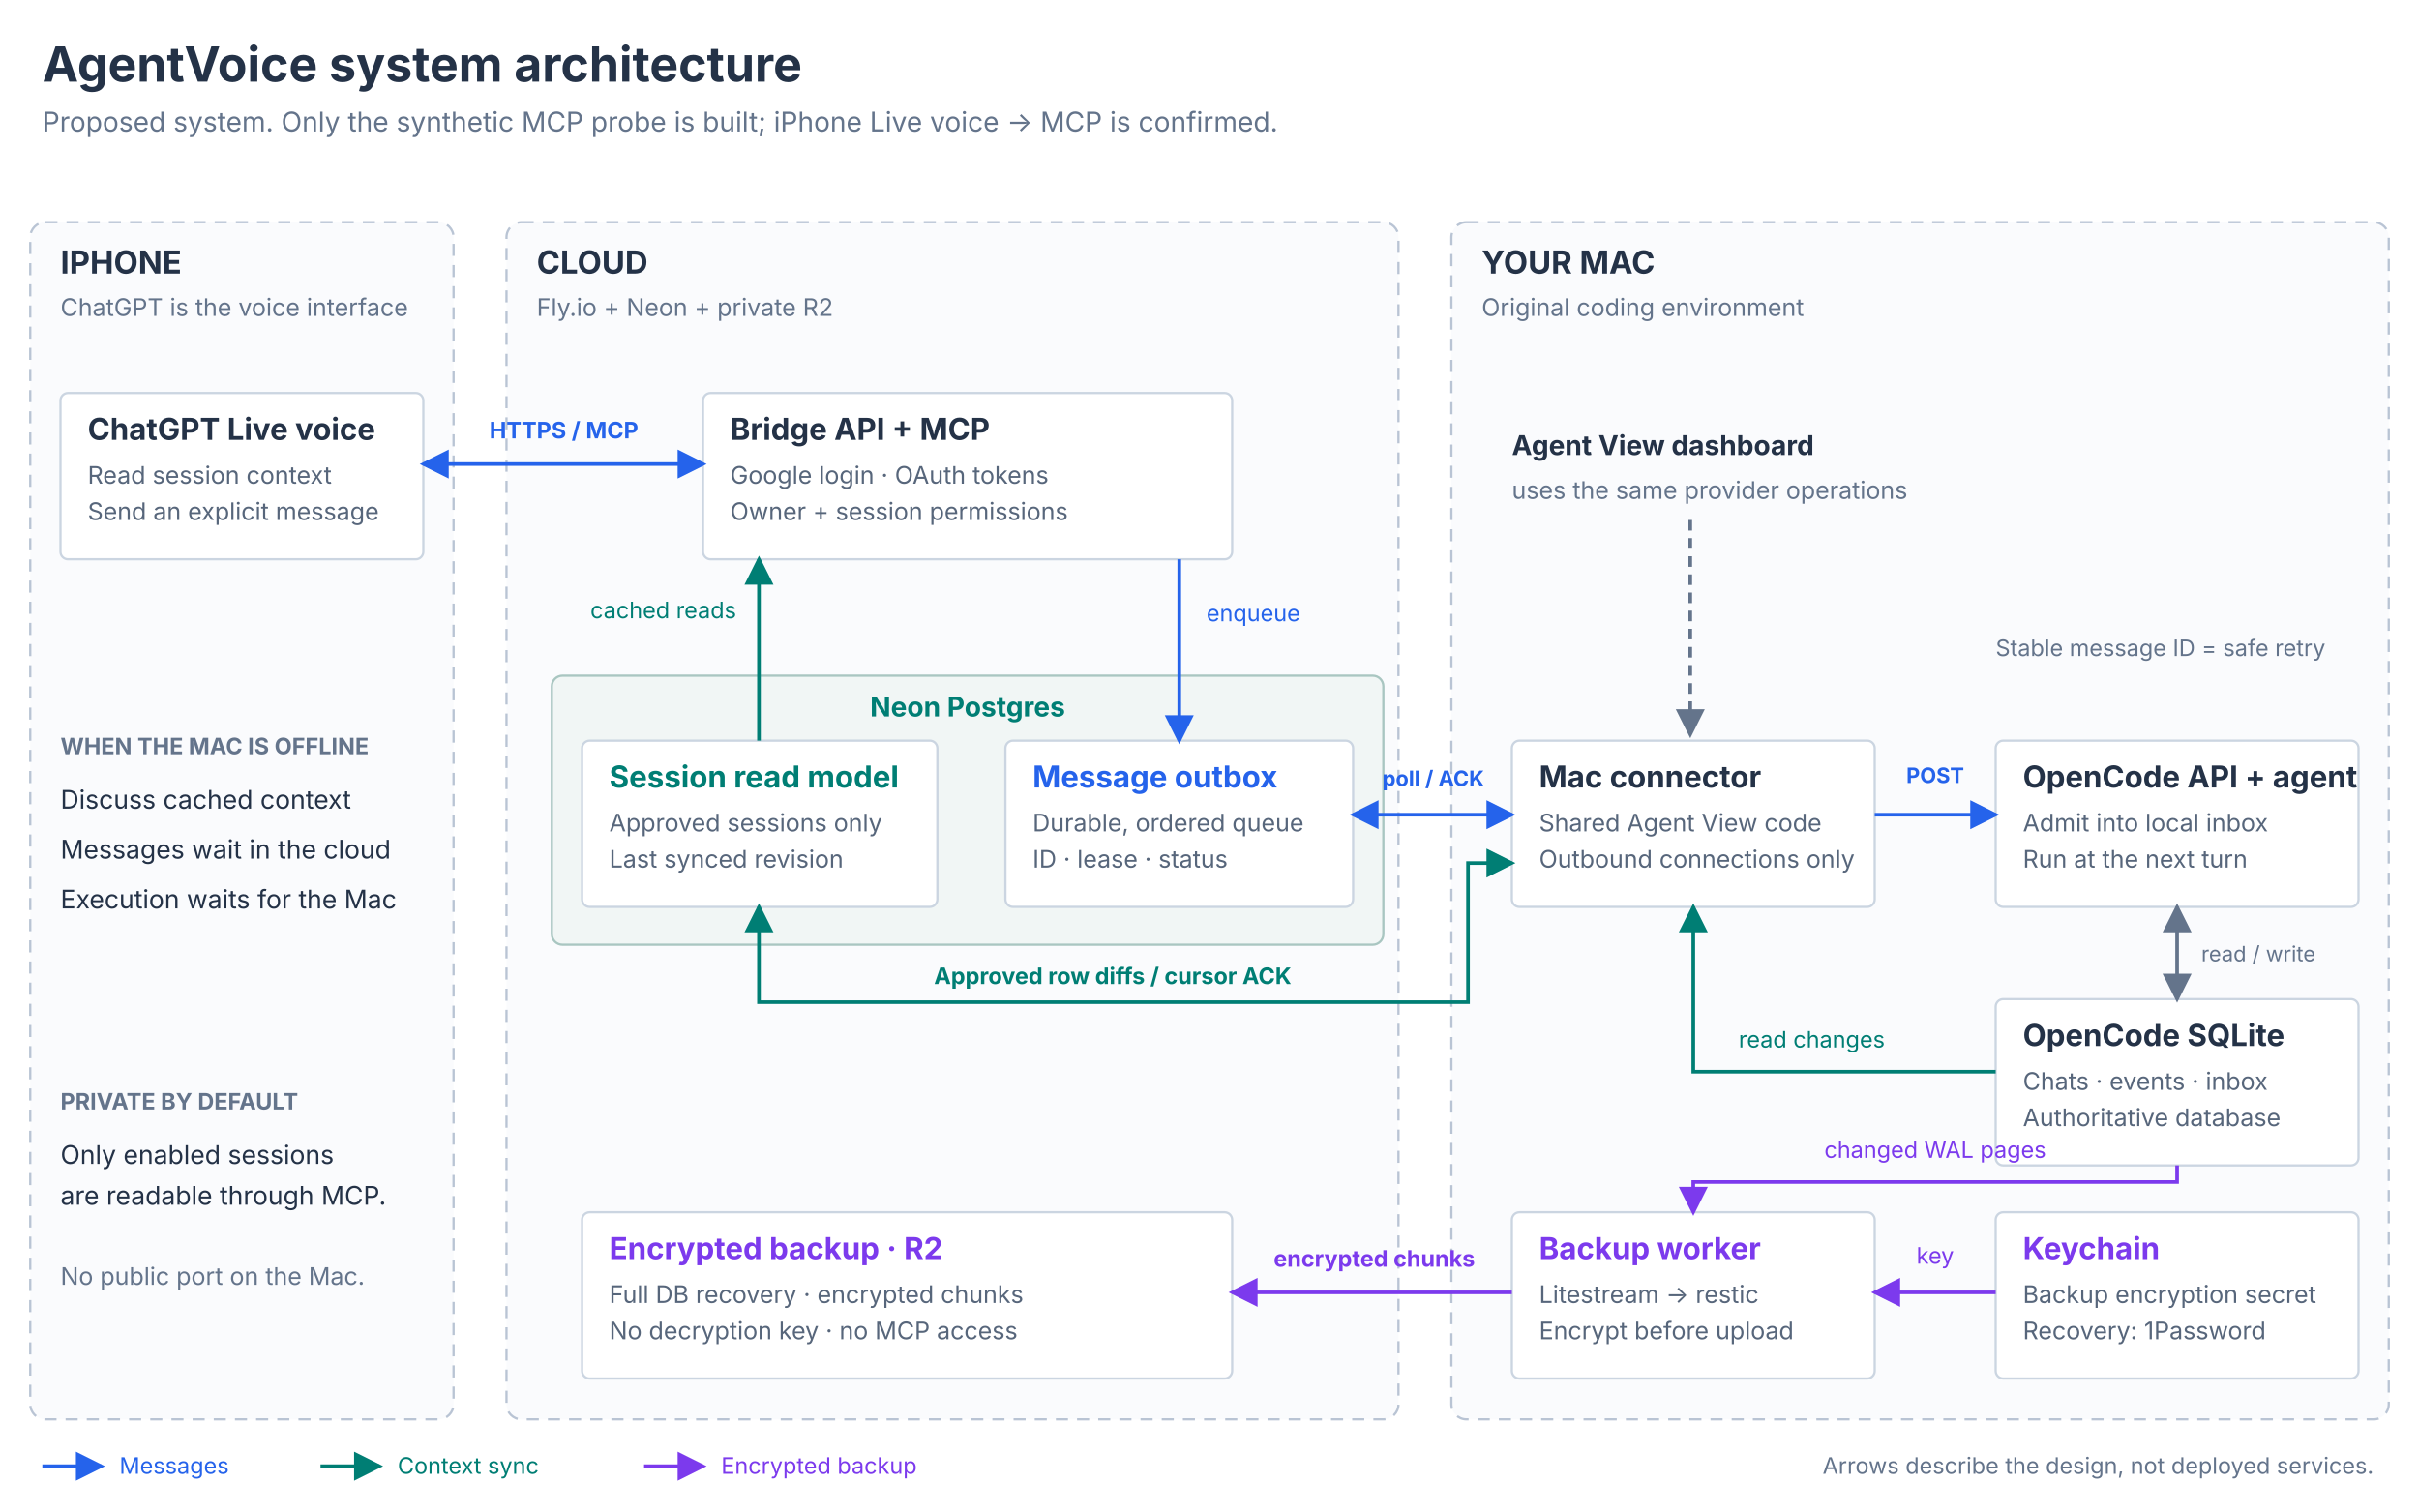
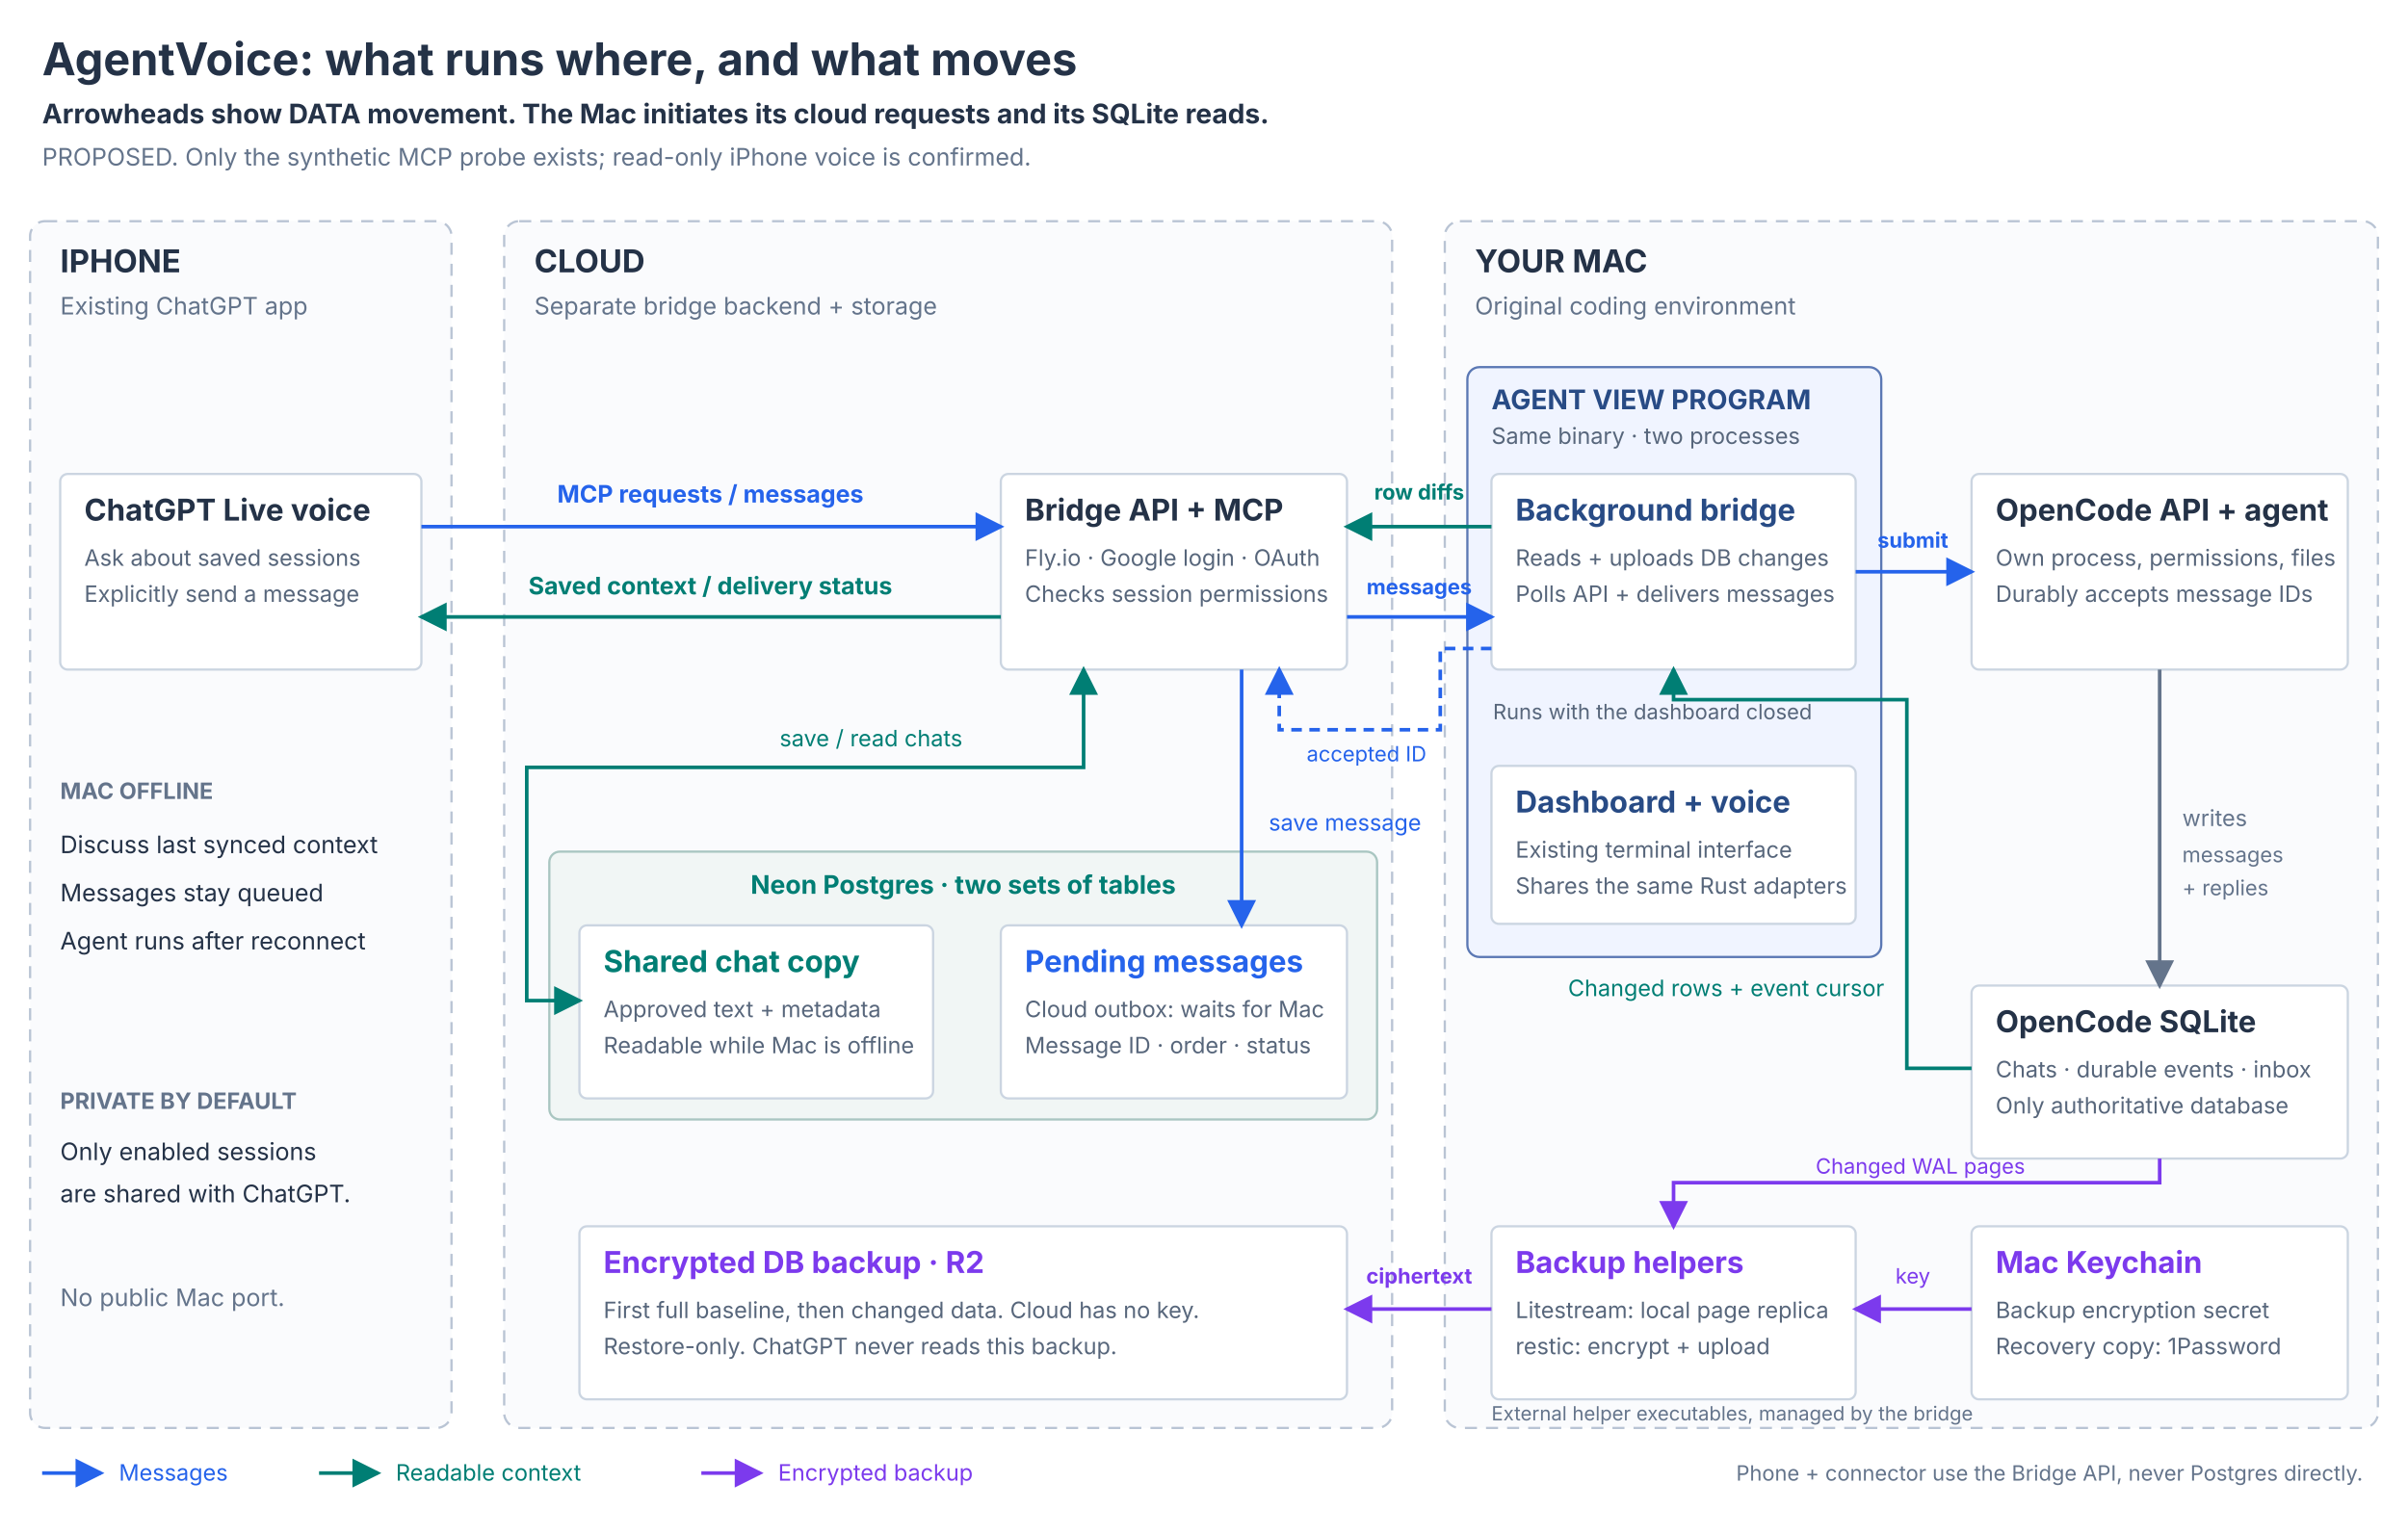
- <svg xmlns="http://www.w3.org/2000/svg" width="100%" height="100%" viewBox="0 0 1600 1000" role="img" aria-labelledby="title desc">
+ <svg xmlns="http://www.w3.org/2000/svg" width="100%" height="100%" viewBox="0 0 1600 1020" role="img" aria-labelledby="title desc">
  <defs>
    <marker id="2563eb" markerWidth="8" markerHeight="8" refX="7" refY="4" orient="auto-start-reverse">
      <path d="M0,0 L8,4 L0,8" fill="#2563eb" />
    </marker>
    <marker id="007e74" markerWidth="8" markerHeight="8" refX="7" refY="4" orient="auto-start-reverse">
      <path d="M0,0 L8,4 L0,8" fill="#007e74" />
    </marker>
    <marker id="7c3aed" markerWidth="8" markerHeight="8" refX="7" refY="4" orient="auto-start-reverse">
      <path d="M0,0 L8,4 L0,8" fill="#7c3aed" />
    </marker>
    <marker id="64748b" markerWidth="8" markerHeight="8" refX="7" refY="4" orient="auto-start-reverse">
      <path d="M0,0 L8,4 L0,8" fill="#64748b" />
    </marker>
  </defs>
  <g font-family="Inter,-apple-system,BlinkMacSystemFont,Segoe UI,Arial,sans-serif">
-     <rect x="0" y="0" width="1600" height="1000" rx="0" fill="#fff" stroke="#fff" stroke-width="1.5" />
-     <text x="28" y="54" font-size="32" fill="#243247" font-weight="650" text-anchor="start">AgentVoice system architecture</text>
-     <text x="28" y="87" font-size="18" fill="#64748b" font-weight="400" text-anchor="start">Proposed system. Only the synthetic MCP probe is built; iPhone Live voice → MCP is confirmed.</text>
-     <rect x="20" y="147" width="280" height="792" rx="10" fill="#fafbfd" stroke="#b9c4d4" stroke-width="1.5" stroke-dasharray="8 6" />
+     <rect x="0" y="0" width="1600" height="1020" rx="0" fill="#fff" stroke="#fff" stroke-width="1.5" />
+     <text x="28" y="50" font-size="30" fill="#243247" font-weight="650" text-anchor="start">AgentVoice: what runs where, and what moves</text>
+     <text x="28" y="82" font-size="18" fill="#243247" font-weight="650" text-anchor="start">Arrowheads show DATA movement. The Mac initiates its cloud requests and its SQLite reads.</text>
+     <text x="28" y="110" font-size="16" fill="#64748b" font-weight="400" text-anchor="start">PROPOSED. Only the synthetic MCP probe exists; read-only iPhone voice is confirmed.</text>
+     <rect x="20" y="147" width="280" height="802" rx="10" fill="#fafbfd" stroke="#b9c4d4" stroke-width="1.5" stroke-dasharray="8 6" />
    <text x="40" y="181" font-size="21" fill="#243247" font-weight="650" text-anchor="start">IPHONE</text>
-     <text x="40" y="209" font-size="16" fill="#64748b" font-weight="400" text-anchor="start">ChatGPT is the voice interface</text>
-     <rect x="335" y="147" width="590" height="792" rx="10" fill="#fafbfd" stroke="#b9c4d4" stroke-width="1.5" stroke-dasharray="8 6" />
+     <text x="40" y="209" font-size="16" fill="#64748b" font-weight="400" text-anchor="start">Existing ChatGPT app</text>
+     <rect x="335" y="147" width="590" height="802" rx="10" fill="#fafbfd" stroke="#b9c4d4" stroke-width="1.5" stroke-dasharray="8 6" />
    <text x="355" y="181" font-size="21" fill="#243247" font-weight="650" text-anchor="start">CLOUD</text>
-     <text x="355" y="209" font-size="16" fill="#64748b" font-weight="400" text-anchor="start">Fly.io + Neon + private R2</text>
-     <rect x="960" y="147" width="620" height="792" rx="10" fill="#fafbfd" stroke="#b9c4d4" stroke-width="1.5" stroke-dasharray="8 6" />
+     <text x="355" y="209" font-size="16" fill="#64748b" font-weight="400" text-anchor="start">Separate bridge backend + storage</text>
+     <rect x="960" y="147" width="620" height="802" rx="10" fill="#fafbfd" stroke="#b9c4d4" stroke-width="1.5" stroke-dasharray="8 6" />
    <text x="980" y="181" font-size="21" fill="#243247" font-weight="650" text-anchor="start">YOUR MAC</text>
    <text x="980" y="209" font-size="16" fill="#64748b" font-weight="400" text-anchor="start">Original coding environment</text>
-     <rect x="40" y="260" width="240" height="110" rx="5" fill="#fff" stroke="#cbd5e1" stroke-width="1.5" />
-     <text x="58" y="291" font-size="20" fill="#243247" font-weight="650" text-anchor="start">ChatGPT Live voice</text>
-     <text x="58" y="320" font-size="16" fill="#57667b" font-weight="400" text-anchor="start">Read session context</text>
-     <text x="58" y="344" font-size="16" fill="#57667b" font-weight="400" text-anchor="start">Send an explicit message</text>
-     <rect x="465" y="260" width="350" height="110" rx="5" fill="#fff" stroke="#cbd5e1" stroke-width="1.5" />
-     <text x="483" y="291" font-size="20" fill="#243247" font-weight="650" text-anchor="start">Bridge API + MCP</text>
-     <text x="483" y="320" font-size="16" fill="#57667b" font-weight="400" text-anchor="start">Google login · OAuth tokens</text>
-     <text x="483" y="344" font-size="16" fill="#57667b" font-weight="400" text-anchor="start">Owner + session permissions</text>
-     <path d="M280,307 L465,307" fill="none" stroke="#2563eb" stroke-width="2.4" marker-end="url(#2563eb)" marker-start="url(#2563eb)" />
-     <text x="373" y="290" font-size="15" fill="#2563eb" font-weight="650" text-anchor="middle">HTTPS / MCP</text>
-     <rect x="365" y="447" width="550" height="178" rx="7" fill="#f1f6f5" stroke="#a9c6c1" stroke-width="1.5" />
-     <text x="640" y="474" font-size="18" fill="#007e74" font-weight="650" text-anchor="middle">Neon Postgres</text>
-     <rect x="385" y="490" width="235" height="110" rx="5" fill="#fff" stroke="#cbd5e1" stroke-width="1.5" />
-     <text x="403" y="521" font-size="20" fill="#007e74" font-weight="650" text-anchor="start">Session read model</text>
-     <text x="403" y="550" font-size="16" fill="#57667b" font-weight="400" text-anchor="start">Approved sessions only</text>
-     <text x="403" y="574" font-size="16" fill="#57667b" font-weight="400" text-anchor="start">Last synced revision</text>
-     <rect x="665" y="490" width="230" height="110" rx="5" fill="#fff" stroke="#cbd5e1" stroke-width="1.5" />
-     <text x="683" y="521" font-size="20" fill="#2563eb" font-weight="650" text-anchor="start">Message outbox</text>
-     <text x="683" y="550" font-size="16" fill="#57667b" font-weight="400" text-anchor="start">Durable, ordered queue</text>
-     <text x="683" y="574" font-size="16" fill="#57667b" font-weight="400" text-anchor="start">ID · lease · status</text>
-     <path d="M502,490 L502,370" fill="none" stroke="#007e74" stroke-width="2.4" marker-end="url(#007e74)" />
-     <text x="487" y="409" font-size="15" fill="#007e74" font-weight="400" text-anchor="end">cached reads</text>
-     <path d="M780,370 L780,490" fill="none" stroke="#2563eb" stroke-width="2.4" marker-end="url(#2563eb)" />
-     <text x="798" y="411" font-size="15" fill="#2563eb" font-weight="400" text-anchor="start">enqueue</text>
-     <rect x="1000" y="490" width="240" height="110" rx="5" fill="#fff" stroke="#cbd5e1" stroke-width="1.5" />
-     <text x="1018" y="521" font-size="20" fill="#243247" font-weight="650" text-anchor="start">Mac connector</text>
-     <text x="1018" y="550" font-size="16" fill="#57667b" font-weight="400" text-anchor="start">Shared Agent View code</text>
-     <text x="1018" y="574" font-size="16" fill="#57667b" font-weight="400" text-anchor="start">Outbound connections only</text>
-     <rect x="1320" y="490" width="240" height="110" rx="5" fill="#fff" stroke="#cbd5e1" stroke-width="1.5" />
-     <text x="1338" y="521" font-size="20" fill="#243247" font-weight="650" text-anchor="start">OpenCode API + agent</text>
-     <text x="1338" y="550" font-size="16" fill="#57667b" font-weight="400" text-anchor="start">Admit into local inbox</text>
-     <text x="1338" y="574" font-size="16" fill="#57667b" font-weight="400" text-anchor="start">Run at the next turn</text>
-     <path d="M895,539 L1000,539" fill="none" stroke="#2563eb" stroke-width="2.4" marker-end="url(#2563eb)" marker-start="url(#2563eb)" />
-     <text x="948" y="520" font-size="14" fill="#2563eb" font-weight="650" text-anchor="middle">poll / ACK</text>
-     <path d="M1240,539 L1320,539" fill="none" stroke="#2563eb" stroke-width="2.4" marker-end="url(#2563eb)" />
-     <text x="1280" y="518" font-size="14" fill="#2563eb" font-weight="650" text-anchor="middle">POST</text>
-     <rect x="1320" y="661" width="240" height="110" rx="5" fill="#fff" stroke="#cbd5e1" stroke-width="1.5" />
-     <text x="1338" y="692" font-size="20" fill="#243247" font-weight="650" text-anchor="start">OpenCode SQLite</text>
-     <text x="1338" y="721" font-size="16" fill="#57667b" font-weight="400" text-anchor="start">Chats · events · inbox</text>
-     <text x="1338" y="745" font-size="16" fill="#57667b" font-weight="400" text-anchor="start">Authoritative database</text>
-     <path d="M1440,600 L1440,661" fill="none" stroke="#64748b" stroke-width="2.4" marker-end="url(#64748b)" marker-start="url(#64748b)" />
-     <text x="1456" y="636" font-size="14" fill="#64748b" font-weight="400" text-anchor="start">read / write</text>
-     <path d="M1320,709 L1120,709 L1120,600" fill="none" stroke="#007e74" stroke-width="2.4" marker-end="url(#007e74)" />
-     <text x="1150" y="693" font-size="15" fill="#007e74" font-weight="400" text-anchor="start">read changes</text>
-     <path d="M1000,571 L971,571 L971,663 L502,663 L502,600" fill="none" stroke="#007e74" stroke-width="2.4" marker-end="url(#007e74)" marker-start="url(#007e74)" />
-     <text x="736" y="651" font-size="15" fill="#007e74" font-weight="650" text-anchor="middle">Approved row diffs / cursor ACK</text>
-     <rect x="385" y="802" width="430" height="110" rx="5" fill="#fff" stroke="#cbd5e1" stroke-width="1.5" />
-     <text x="403" y="833" font-size="20" fill="#7c3aed" font-weight="650" text-anchor="start">Encrypted backup · R2</text>
-     <text x="403" y="862" font-size="16" fill="#57667b" font-weight="400" text-anchor="start">Full DB recovery · encrypted chunks</text>
-     <text x="403" y="886" font-size="16" fill="#57667b" font-weight="400" text-anchor="start">No decryption key · no MCP access</text>
-     <rect x="1000" y="802" width="240" height="110" rx="5" fill="#fff" stroke="#cbd5e1" stroke-width="1.5" />
-     <text x="1018" y="833" font-size="20" fill="#7c3aed" font-weight="650" text-anchor="start">Backup worker</text>
-     <text x="1018" y="862" font-size="16" fill="#57667b" font-weight="400" text-anchor="start">Litestream → restic</text>
-     <text x="1018" y="886" font-size="16" fill="#57667b" font-weight="400" text-anchor="start">Encrypt before upload</text>
-     <rect x="1320" y="802" width="240" height="110" rx="5" fill="#fff" stroke="#cbd5e1" stroke-width="1.5" />
-     <text x="1338" y="833" font-size="20" fill="#7c3aed" font-weight="650" text-anchor="start">Keychain</text>
-     <text x="1338" y="862" font-size="16" fill="#57667b" font-weight="400" text-anchor="start">Backup encryption secret</text>
-     <text x="1338" y="886" font-size="16" fill="#57667b" font-weight="400" text-anchor="start">Recovery: 1Password</text>
-     <path d="M1440,771 L1440,782 L1120,782 L1120,802" fill="none" stroke="#7c3aed" stroke-width="2.4" marker-end="url(#7c3aed)" />
-     <text x="1280" y="766" font-size="15" fill="#7c3aed" font-weight="400" text-anchor="middle">changed WAL pages</text>
-     <path d="M1000,855 L815,855" fill="none" stroke="#7c3aed" stroke-width="2.4" marker-end="url(#7c3aed)" />
-     <text x="909" y="838" font-size="15" fill="#7c3aed" font-weight="650" text-anchor="middle">encrypted chunks</text>
-     <path d="M1320,855 L1240,855" fill="none" stroke="#7c3aed" stroke-width="2.4" marker-end="url(#7c3aed)" />
-     <text x="1280" y="836" font-size="15" fill="#7c3aed" font-weight="400" text-anchor="middle">key</text>
-     <text x="40" y="499" font-size="15" fill="#64748b" font-weight="650" text-anchor="start">WHEN THE MAC IS OFFLINE</text>
-     <text x="40" y="535" font-size="17" fill="#243247" font-weight="400" text-anchor="start">Discuss cached context</text>
-     <text x="40" y="568" font-size="17" fill="#243247" font-weight="400" text-anchor="start">Messages wait in the cloud</text>
-     <text x="40" y="601" font-size="17" fill="#243247" font-weight="400" text-anchor="start">Execution waits for the Mac</text>
-     <text x="40" y="734" font-size="15" fill="#64748b" font-weight="650" text-anchor="start">PRIVATE BY DEFAULT</text>
-     <text x="40" y="770" font-size="17" fill="#243247" font-weight="400" text-anchor="start">Only enabled sessions</text>
-     <text x="40" y="797" font-size="17" fill="#243247" font-weight="400" text-anchor="start">are readable through MCP.</text>
-     <text x="40" y="850" font-size="16" fill="#64748b" font-weight="400" text-anchor="start">No public port on the Mac.</text>
-     <text x="1320" y="434" font-size="15" fill="#64748b" font-weight="400" text-anchor="start">Stable message ID = safe retry</text>
-     <text x="1000" y="301" font-size="18" fill="#243247" font-weight="650" text-anchor="start">Agent View dashboard</text>
-     <text x="1000" y="330" font-size="16" fill="#64748b" font-weight="400" text-anchor="start">uses the same provider operations</text>
-     <path d="M1118,344 L1118,486" fill="none" stroke="#64748b" stroke-width="2.4" marker-end="url(#64748b)" stroke-dasharray="7 5" />
-     <path d="M28,970 L67,970" fill="none" stroke="#2563eb" stroke-width="2.4" marker-end="url(#2563eb)" />
-     <text x="79" y="975" font-size="15" fill="#2563eb" font-weight="400" text-anchor="start">Messages</text>
-     <path d="M212,970 L251,970" fill="none" stroke="#007e74" stroke-width="2.4" marker-end="url(#007e74)" />
-     <text x="263" y="975" font-size="15" fill="#007e74" font-weight="400" text-anchor="start">Context sync</text>
-     <path d="M426,970 L465,970" fill="none" stroke="#7c3aed" stroke-width="2.4" marker-end="url(#7c3aed)" />
-     <text x="477" y="975" font-size="15" fill="#7c3aed" font-weight="400" text-anchor="start">Encrypted backup</text>
-     <text x="1570" y="975" font-size="15" fill="#64748b" font-weight="400" text-anchor="end">Arrows describe the design, not deployed services.</text>
+     <rect x="975" y="244" width="275" height="392" rx="8" fill="#f0f4ff" stroke="#5b78b4" stroke-width="1.5" />
+     <text x="991" y="272" font-size="18" fill="#284b85" font-weight="650" text-anchor="start">AGENT VIEW PROGRAM</text>
+     <text x="991" y="295" font-size="15" fill="#57667b" font-weight="400" text-anchor="start">Same binary · two processes</text>
+     <rect x="991" y="315" width="242" height="130" rx="5" fill="#fff" stroke="#cbd5e1" stroke-width="1.5" />
+     <text x="1007" y="346" font-size="20" fill="#284b85" font-weight="650" text-anchor="start">Background bridge</text>
+     <text x="1007" y="376" font-size="15" fill="#57667b" font-weight="400" text-anchor="start">Reads + uploads DB changes</text>
+     <text x="1007" y="400" font-size="15" fill="#57667b" font-weight="400" text-anchor="start">Polls API + delivers messages</text>
+     <text x="992" y="478" font-size="14" fill="#57667b" font-weight="400" text-anchor="start">Runs with the dashboard closed</text>
+     <rect x="991" y="509" width="242" height="105" rx="5" fill="#fff" stroke="#cbd5e1" stroke-width="1.5" />
+     <text x="1007" y="540" font-size="20" fill="#284b85" font-weight="650" text-anchor="start">Dashboard + voice</text>
+     <text x="1007" y="570" font-size="15" fill="#57667b" font-weight="400" text-anchor="start">Existing terminal interface</text>
+     <text x="1007" y="594" font-size="15" fill="#57667b" font-weight="400" text-anchor="start">Shares the same Rust adapters</text>
+     <rect x="40" y="315" width="240" height="130" rx="5" fill="#fff" stroke="#cbd5e1" stroke-width="1.5" />
+     <text x="56" y="346" font-size="20" fill="#243247" font-weight="650" text-anchor="start">ChatGPT Live voice</text>
+     <text x="56" y="376" font-size="15" fill="#57667b" font-weight="400" text-anchor="start">Ask about saved sessions</text>
+     <text x="56" y="400" font-size="15" fill="#57667b" font-weight="400" text-anchor="start">Explicitly send a message</text>
+     <rect x="665" y="315" width="230" height="130" rx="5" fill="#fff" stroke="#cbd5e1" stroke-width="1.5" />
+     <text x="681" y="346" font-size="20" fill="#243247" font-weight="650" text-anchor="start">Bridge API + MCP</text>
+     <text x="681" y="376" font-size="15" fill="#57667b" font-weight="400" text-anchor="start">Fly.io · Google login · OAuth</text>
+     <text x="681" y="400" font-size="15" fill="#57667b" font-weight="400" text-anchor="start">Checks session permissions</text>
+     <path d="M280,350 L665,350" fill="none" stroke="#2563eb" stroke-width="2.4" marker-end="url(#2563eb)" />
+     <text x="472" y="334" font-size="16" fill="#2563eb" font-weight="650" text-anchor="middle">MCP requests / messages</text>
+     <path d="M665,410 L280,410" fill="none" stroke="#007e74" stroke-width="2.4" marker-end="url(#007e74)" />
+     <text x="472" y="395" font-size="16" fill="#007e74" font-weight="650" text-anchor="middle">Saved context / delivery status</text>
+     <path d="M991,350 L895,350" fill="none" stroke="#007e74" stroke-width="2.4" marker-end="url(#007e74)" />
+     <text x="943" y="332" font-size="14" fill="#007e74" font-weight="650" text-anchor="middle">row diffs</text>
+     <path d="M895,410 L991,410" fill="none" stroke="#2563eb" stroke-width="2.4" marker-end="url(#2563eb)" />
+     <text x="943" y="395" font-size="14" fill="#2563eb" font-weight="650" text-anchor="middle">messages</text>
+     <path d="M991,431 L957,431 L957,485 L850,485 L850,445" fill="none" stroke="#2563eb" stroke-width="2.4" marker-end="url(#2563eb)" stroke-dasharray="7 5" />
+     <text x="908" y="506" font-size="14" fill="#2563eb" font-weight="400" text-anchor="middle">accepted ID</text>
+     <rect x="365" y="566" width="550" height="178" rx="7" fill="#f1f6f5" stroke="#a9c6c1" stroke-width="1.5" />
+     <text x="640" y="594" font-size="17" fill="#007e74" font-weight="650" text-anchor="middle">Neon Postgres · two sets of tables</text>
+     <rect x="385" y="615" width="235" height="115" rx="5" fill="#fff" stroke="#cbd5e1" stroke-width="1.5" />
+     <text x="401" y="646" font-size="20" fill="#007e74" font-weight="650" text-anchor="start">Shared chat copy</text>
+     <text x="401" y="676" font-size="15" fill="#57667b" font-weight="400" text-anchor="start">Approved text + metadata</text>
+     <text x="401" y="700" font-size="15" fill="#57667b" font-weight="400" text-anchor="start">Readable while Mac is offline</text>
+     <rect x="665" y="615" width="230" height="115" rx="5" fill="#fff" stroke="#cbd5e1" stroke-width="1.5" />
+     <text x="681" y="646" font-size="20" fill="#2563eb" font-weight="650" text-anchor="start">Pending messages</text>
+     <text x="681" y="676" font-size="15" fill="#57667b" font-weight="400" text-anchor="start">Cloud outbox: waits for Mac</text>
+     <text x="681" y="700" font-size="15" fill="#57667b" font-weight="400" text-anchor="start">Message ID · order · status</text>
+     <path d="M385,665 L350,665 L350,510 L720,510 L720,445" fill="none" stroke="#007e74" stroke-width="2.4" marker-end="url(#007e74)" marker-start="url(#007e74)" />
+     <text x="518" y="496" font-size="15" fill="#007e74" font-weight="400" text-anchor="start">save / read chats</text>
+     <path d="M825,445 L825,615" fill="none" stroke="#2563eb" stroke-width="2.4" marker-end="url(#2563eb)" />
+     <text x="843" y="552" font-size="15" fill="#2563eb" font-weight="400" text-anchor="start">save message</text>
+     <rect x="1310" y="315" width="250" height="130" rx="5" fill="#fff" stroke="#cbd5e1" stroke-width="1.5" />
+     <text x="1326" y="346" font-size="20" fill="#243247" font-weight="650" text-anchor="start">OpenCode API + agent</text>
+     <text x="1326" y="376" font-size="15" fill="#57667b" font-weight="400" text-anchor="start">Own process, permissions, files</text>
+     <text x="1326" y="400" font-size="15" fill="#57667b" font-weight="400" text-anchor="start">Durably accepts message IDs</text>
+     <path d="M1233,380 L1310,380" fill="none" stroke="#2563eb" stroke-width="2.4" marker-end="url(#2563eb)" />
+     <text x="1271" y="364" font-size="14" fill="#2563eb" font-weight="650" text-anchor="middle">submit</text>
+     <rect x="1310" y="655" width="250" height="115" rx="5" fill="#fff" stroke="#cbd5e1" stroke-width="1.5" />
+     <text x="1326" y="686" font-size="20" fill="#243247" font-weight="650" text-anchor="start">OpenCode SQLite</text>
+     <text x="1326" y="716" font-size="15" fill="#57667b" font-weight="400" text-anchor="start">Chats · durable events · inbox</text>
+     <text x="1326" y="740" font-size="15" fill="#57667b" font-weight="400" text-anchor="start">Only authoritative database</text>
+     <path d="M1435,445 L1435,655" fill="none" stroke="#64748b" stroke-width="2.4" marker-end="url(#64748b)" />
+     <text x="1450" y="549" font-size="15" fill="#64748b" font-weight="400" text-anchor="start">writes</text>
+     <text x="1450" y="573" font-size="14" fill="#64748b" font-weight="400" text-anchor="start">messages</text>
+     <text x="1450" y="595" font-size="14" fill="#64748b" font-weight="400" text-anchor="start">+ replies</text>
+     <path d="M1310,710 L1267,710 L1267,465 L1112,465 L1112,445" fill="none" stroke="#007e74" stroke-width="2.4" marker-end="url(#007e74)" />
+     <text x="1252" y="662" font-size="15" fill="#007e74" font-weight="400" text-anchor="end">Changed rows + event cursor</text>
+     <text x="991" y="944" font-size="13" fill="#64748b" font-weight="400" text-anchor="start">External helper executables, managed by the bridge</text>
+     <rect x="991" y="815" width="242" height="115" rx="5" fill="#fff" stroke="#cbd5e1" stroke-width="1.5" />
+     <text x="1007" y="846" font-size="20" fill="#7c3aed" font-weight="650" text-anchor="start">Backup helpers</text>
+     <text x="1007" y="876" font-size="15" fill="#57667b" font-weight="400" text-anchor="start">Litestream: local page replica</text>
+     <text x="1007" y="900" font-size="15" fill="#57667b" font-weight="400" text-anchor="start">restic: encrypt + upload</text>
+     <rect x="1310" y="815" width="250" height="115" rx="5" fill="#fff" stroke="#cbd5e1" stroke-width="1.5" />
+     <text x="1326" y="846" font-size="20" fill="#7c3aed" font-weight="650" text-anchor="start">Mac Keychain</text>
+     <text x="1326" y="876" font-size="15" fill="#57667b" font-weight="400" text-anchor="start">Backup encryption secret</text>
+     <text x="1326" y="900" font-size="15" fill="#57667b" font-weight="400" text-anchor="start">Recovery copy: 1Password</text>
+     <rect x="385" y="815" width="510" height="115" rx="5" fill="#fff" stroke="#cbd5e1" stroke-width="1.5" />
+     <text x="401" y="846" font-size="20" fill="#7c3aed" font-weight="650" text-anchor="start">Encrypted DB backup · R2</text>
+     <text x="401" y="876" font-size="15" fill="#57667b" font-weight="400" text-anchor="start">First full baseline, then changed data. Cloud has no key.</text>
+     <text x="401" y="900" font-size="15" fill="#57667b" font-weight="400" text-anchor="start">Restore-only. ChatGPT never reads this backup.</text>
+     <path d="M1435,770 L1435,786 L1112,786 L1112,815" fill="none" stroke="#7c3aed" stroke-width="2.4" marker-end="url(#7c3aed)" />
+     <text x="1276" y="780" font-size="14" fill="#7c3aed" font-weight="400" text-anchor="middle">Changed WAL pages</text>
+     <path d="M991,870 L895,870" fill="none" stroke="#7c3aed" stroke-width="2.4" marker-end="url(#7c3aed)" />
+     <text x="943" y="853" font-size="14" fill="#7c3aed" font-weight="650" text-anchor="middle">ciphertext</text>
+     <path d="M1310,870 L1233,870" fill="none" stroke="#7c3aed" stroke-width="2.4" marker-end="url(#7c3aed)" />
+     <text x="1271" y="853" font-size="14" fill="#7c3aed" font-weight="400" text-anchor="middle">key</text>
+     <text x="40" y="531" font-size="15" fill="#64748b" font-weight="650" text-anchor="start">MAC OFFLINE</text>
+     <text x="40" y="567" font-size="16" fill="#243247" font-weight="400" text-anchor="start">Discuss last synced context</text>
+     <text x="40" y="599" font-size="16" fill="#243247" font-weight="400" text-anchor="start">Messages stay queued</text>
+     <text x="40" y="631" font-size="16" fill="#243247" font-weight="400" text-anchor="start">Agent runs after reconnect</text>
+     <text x="40" y="737" font-size="15" fill="#64748b" font-weight="650" text-anchor="start">PRIVATE BY DEFAULT</text>
+     <text x="40" y="771" font-size="16" fill="#243247" font-weight="400" text-anchor="start">Only enabled sessions</text>
+     <text x="40" y="799" font-size="16" fill="#243247" font-weight="400" text-anchor="start">are shared with ChatGPT.</text>
+     <text x="40" y="868" font-size="16" fill="#64748b" font-weight="400" text-anchor="start">No public Mac port.</text>
+     <path d="M28,979 L67,979" fill="none" stroke="#2563eb" stroke-width="2.4" marker-end="url(#2563eb)" />
+     <text x="79" y="984" font-size="15" fill="#2563eb" font-weight="400" text-anchor="start">Messages</text>
+     <path d="M212,979 L251,979" fill="none" stroke="#007e74" stroke-width="2.4" marker-end="url(#007e74)" />
+     <text x="263" y="984" font-size="15" fill="#007e74" font-weight="400" text-anchor="start">Readable context</text>
+     <path d="M466,979 L505,979" fill="none" stroke="#7c3aed" stroke-width="2.4" marker-end="url(#7c3aed)" />
+     <text x="517" y="984" font-size="15" fill="#7c3aed" font-weight="400" text-anchor="start">Encrypted backup</text>
+     <text x="1570" y="984" font-size="14" fill="#64748b" font-weight="400" text-anchor="end">Phone + connector use the Bridge API, never Postgres directly.</text>
  </g>
</svg>
